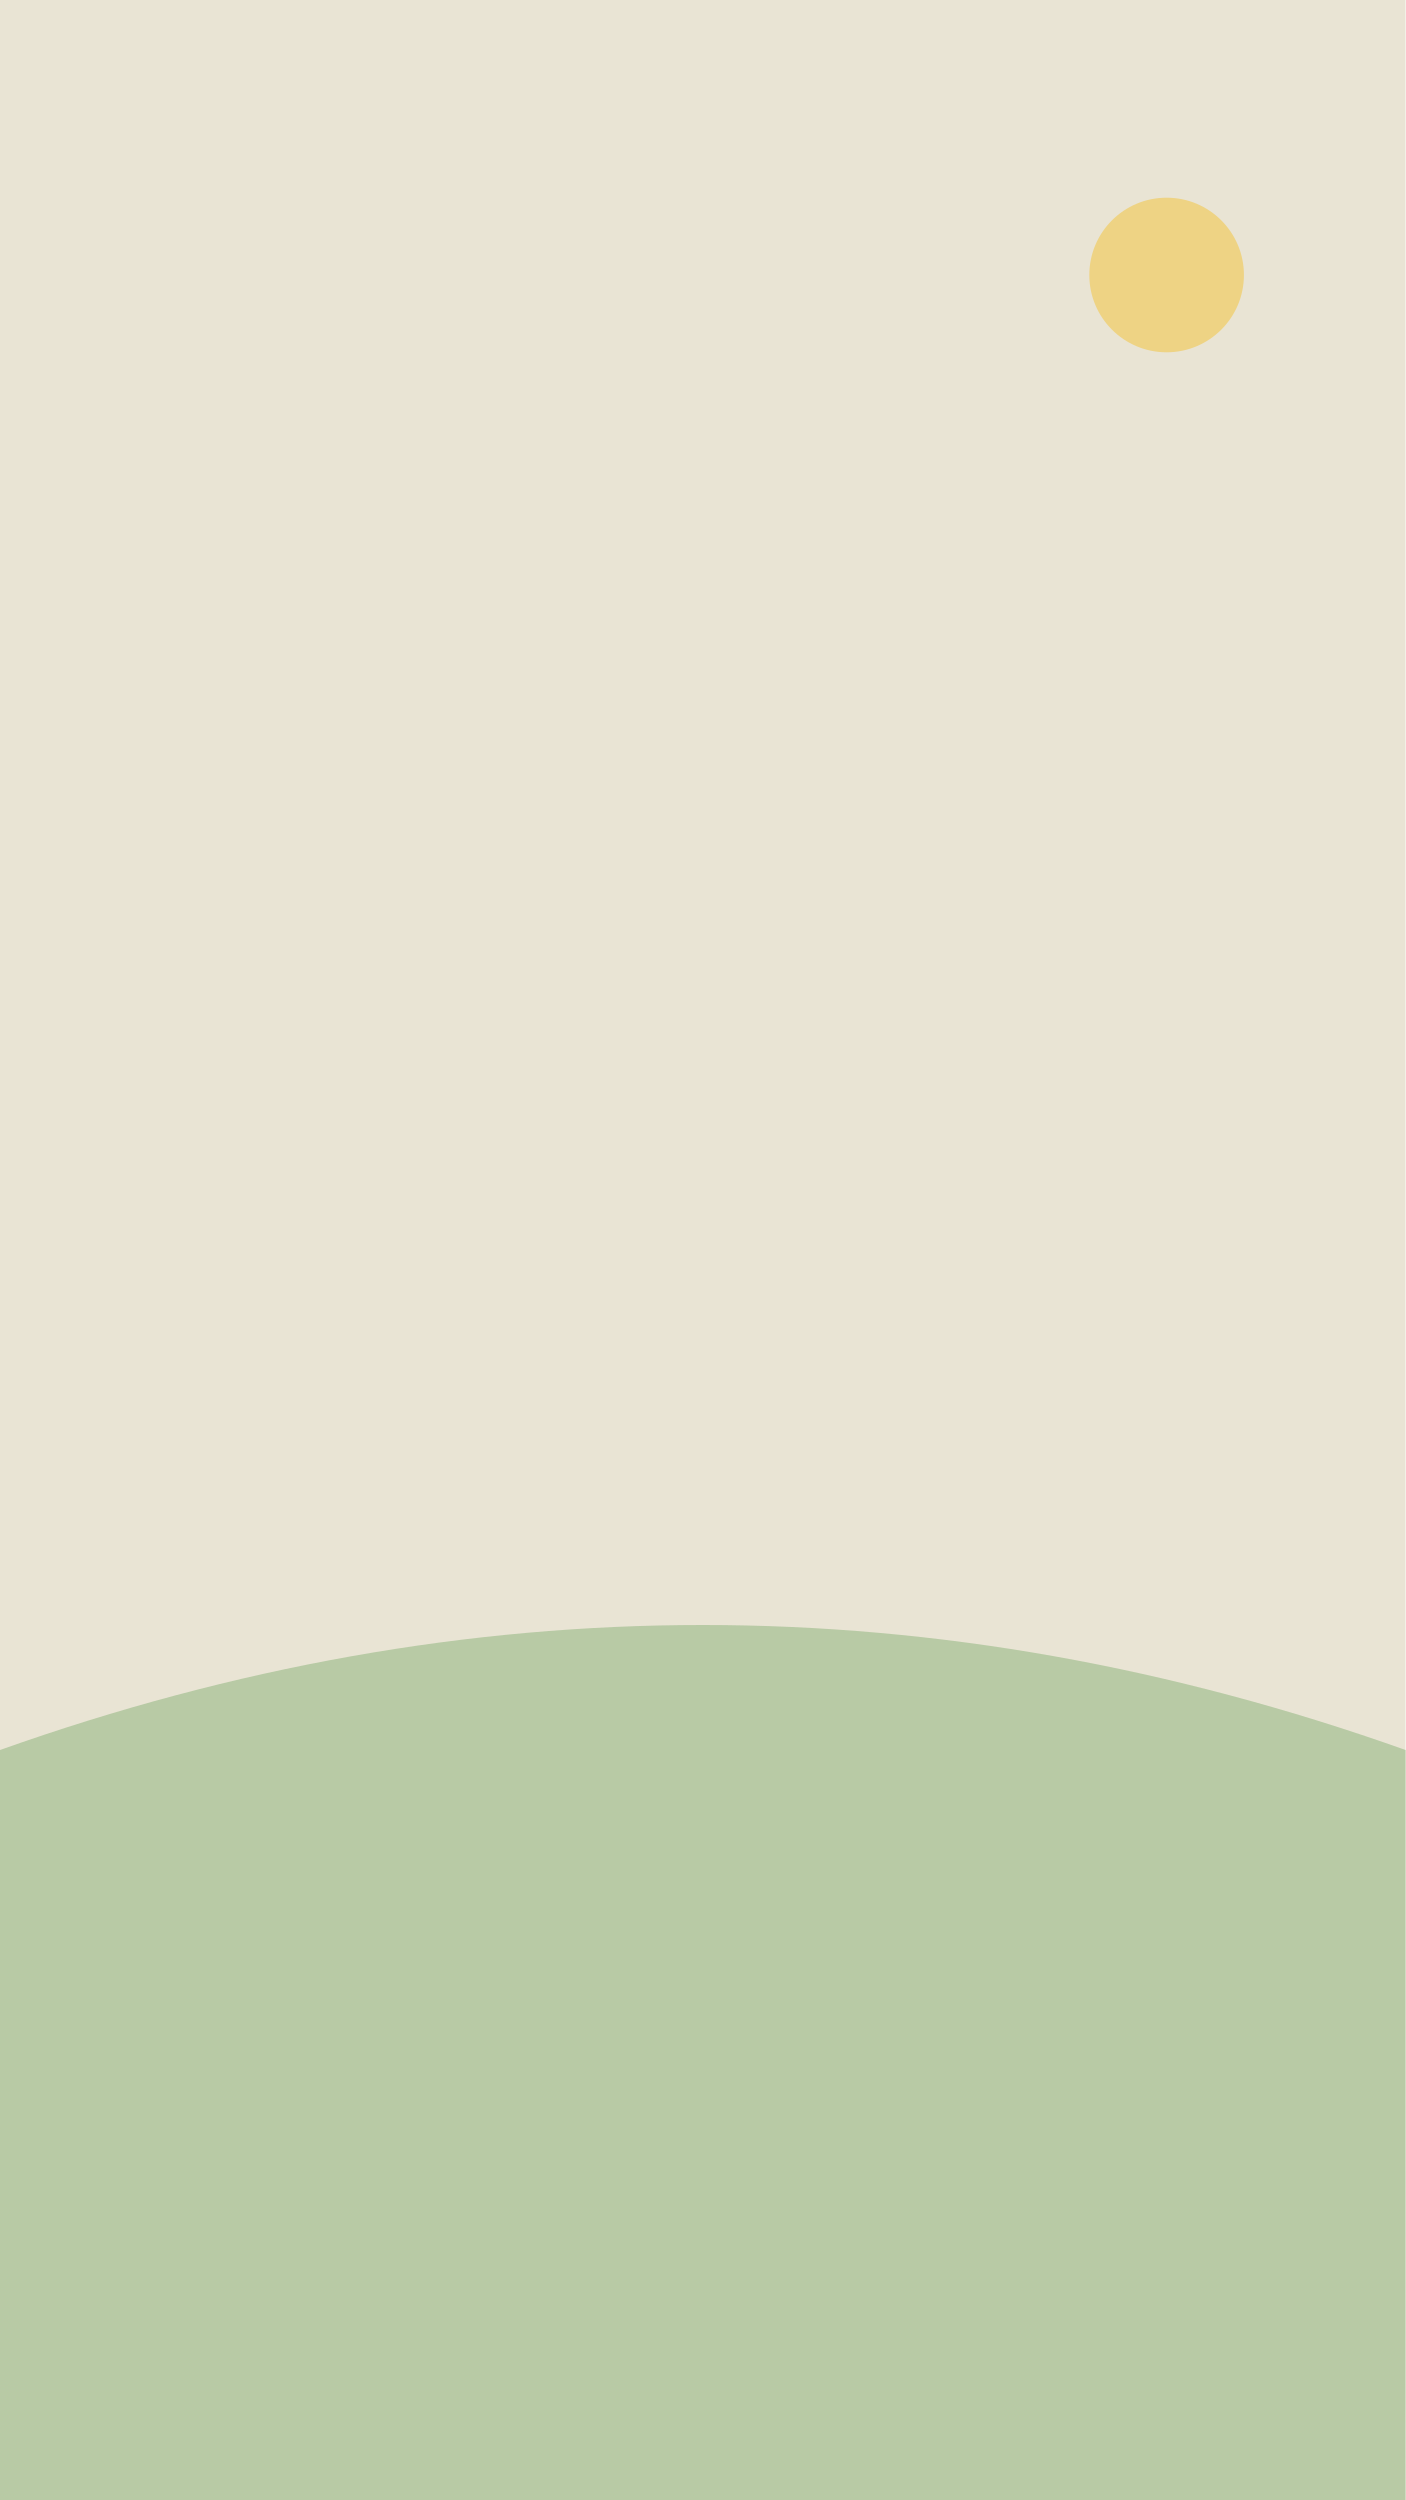
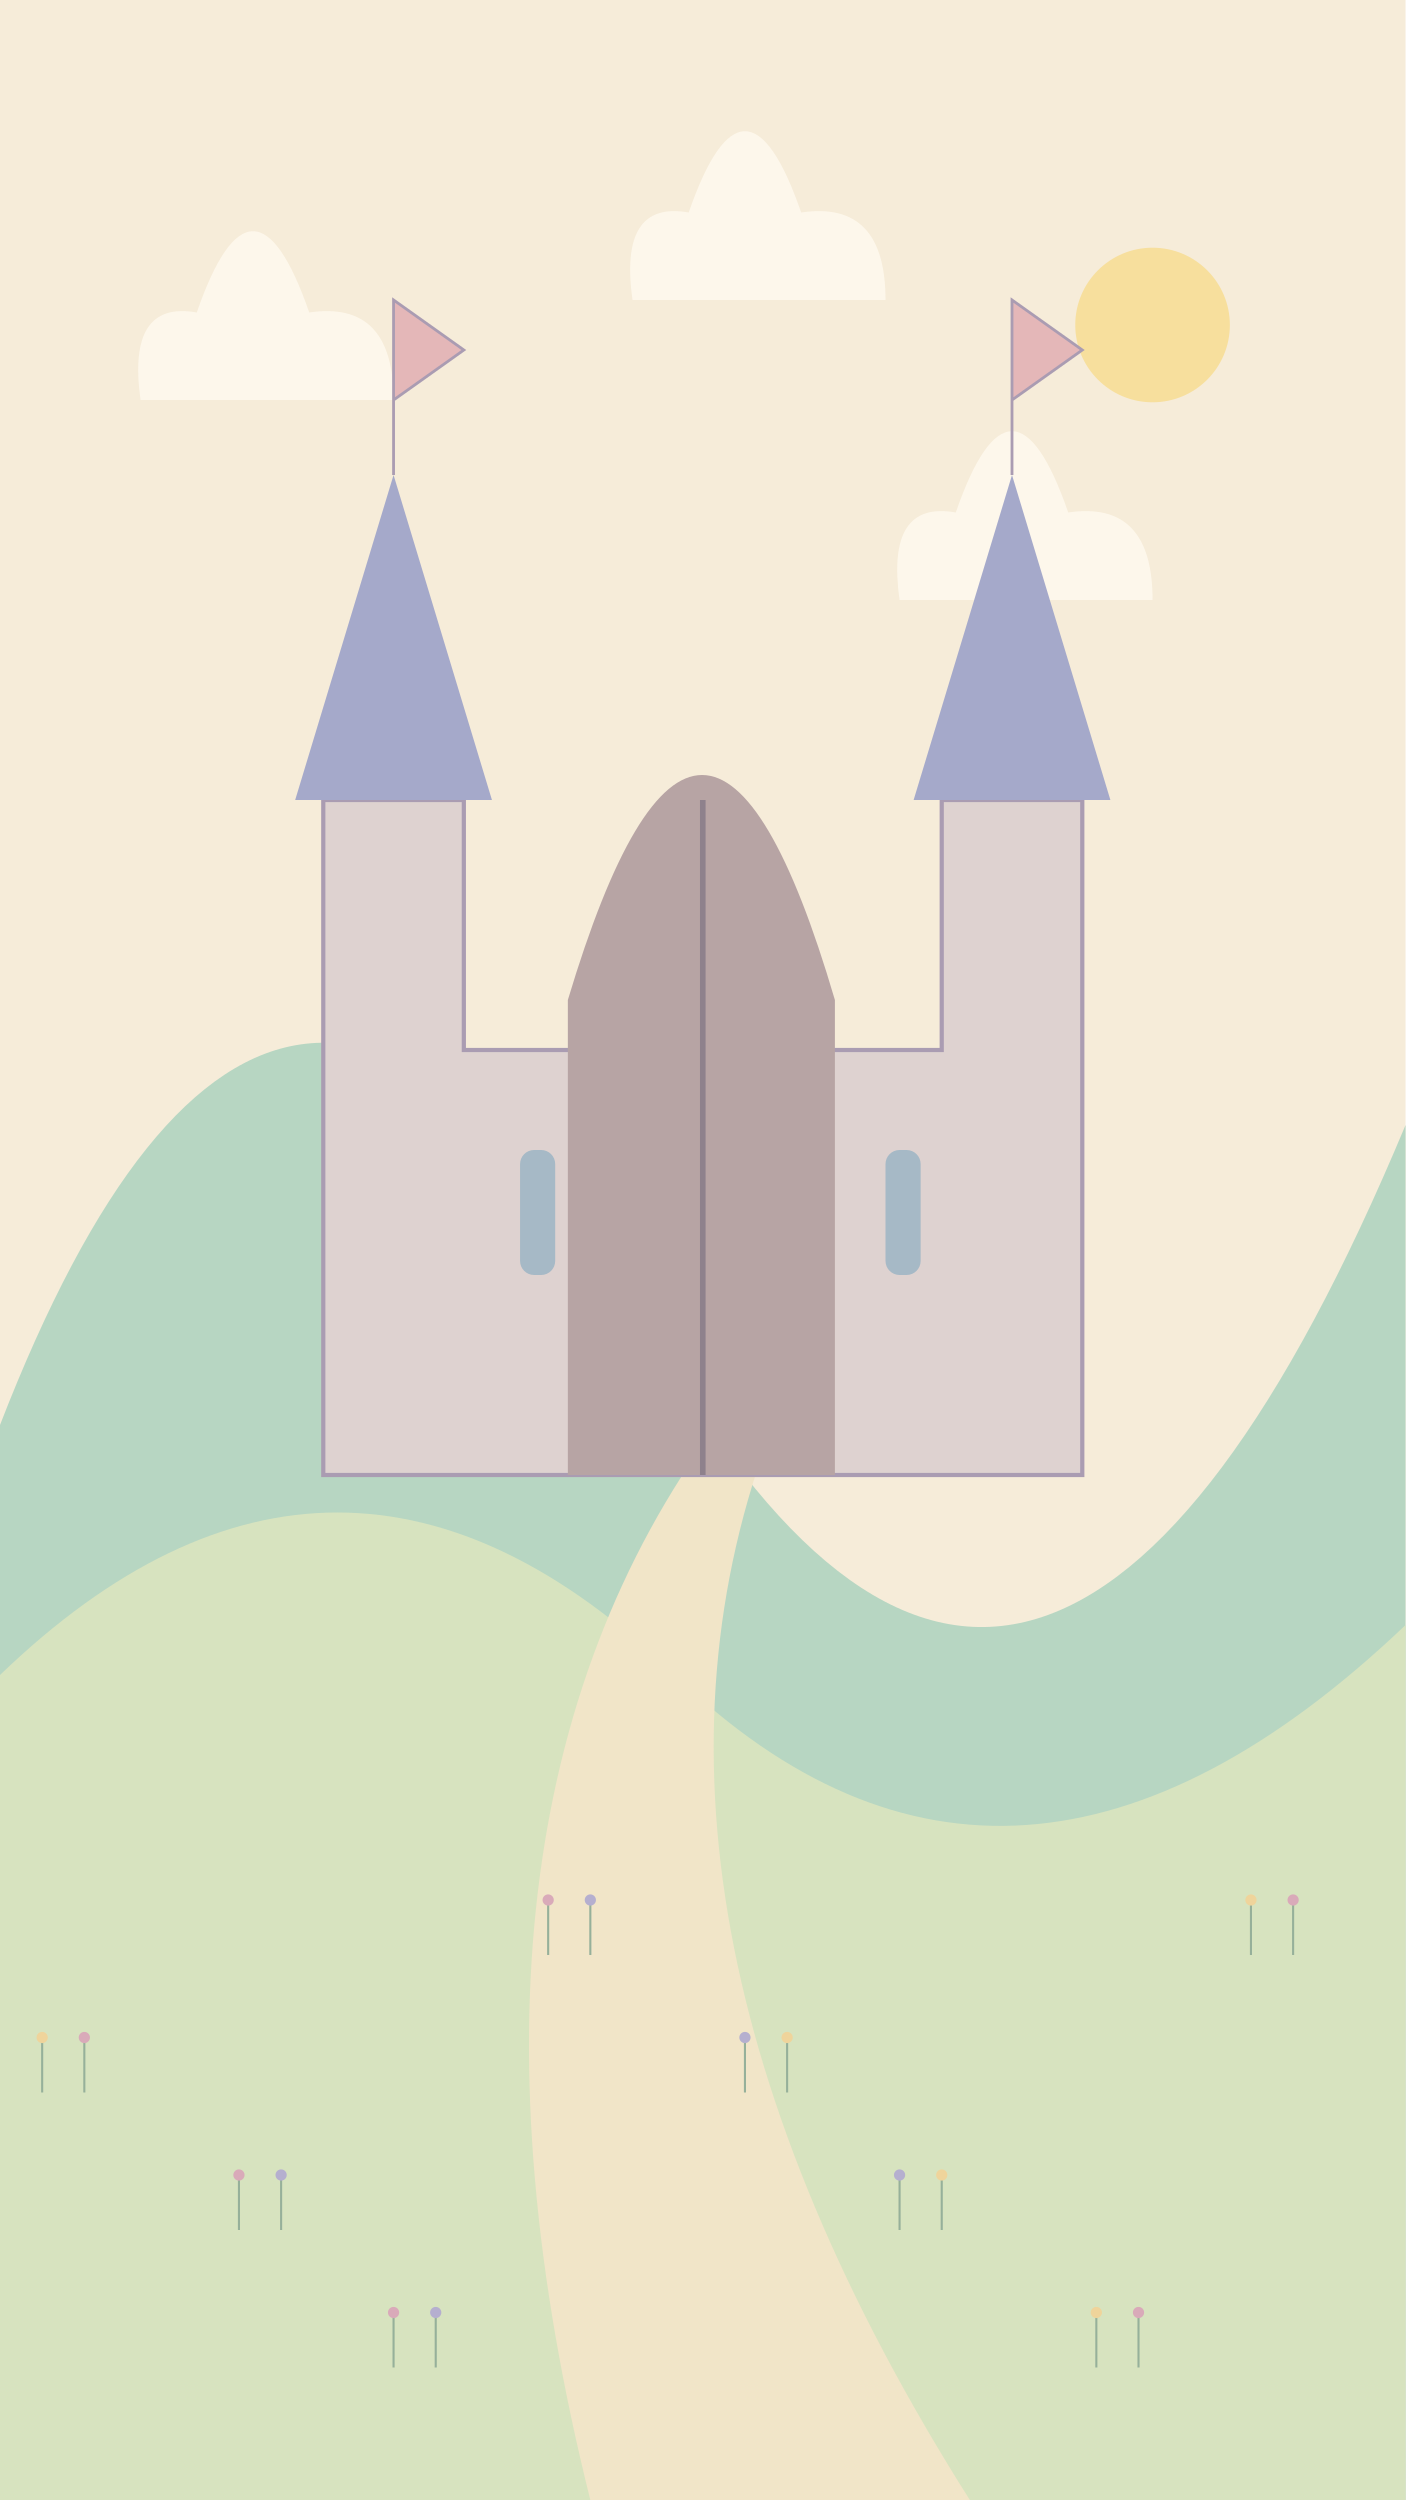
- <svg xmlns="http://www.w3.org/2000/svg" width="768" height="1366">
-   <rect width="100%" height="100%" fill="#e9e4d4" />
-   <path d="M0 956.2 Q384 819.6 768 956.2 V1366 H0Z" fill="#b8caa5" />
-   <circle cx="637.44" cy="150.26" r="42.24" fill="#eed384" />
+ <svg xmlns="http://www.w3.org/2000/svg" width="768" height="1366" viewBox="0 0 768 1366">
+   <rect width="768" height="1366" fill="#f6ecd9" />
+   <circle cx="629.76" cy="177.58" r="42.24" fill="#f7df9d" />
+   <path d="M76.8 218.56 Q69.12 163.92 107.52 170.75 Q138.24 81.96 168.96 170.75 Q215.04 163.92 215.04 218.56 Z" fill="#fffaf0" opacity=".8" />
+   <path d="M345.6 163.92 Q337.92 109.28 376.32 116.11 Q407.04 27.32 437.76 116.11 Q483.84 109.28 483.84 163.92 Z" fill="#fffaf0" opacity=".8" />
+   <path d="M491.52 327.84 Q483.84 273.2 522.24 280.03 Q552.96 191.24 583.68 280.03 Q629.76 273.2 629.76 327.84 Z" fill="#fffaf0" opacity=".8" />
+   <path d="M0 778.62 Q153.6 382.48 360.96 737.64 T768 614.7 V1366 H0Z" fill="#b7d6c2" />
+   <path d="M0 915.22 Q184.32 737.64 368.64 915.22 T768 887.9 V1366 H0Z" fill="#d7e3bf" />
+   <path d="M322.56 1366 Q230.4 997.18 391.68 778.62 L422.4 778.62 Q322.56 1038.16 529.92 1366" fill="#f1e5c8" />
+   <path d="M176.64 805.94 V437.12 H253.44 V573.72 H514.56 V437.12 H591.36 V805.94Z" fill="#ded2d0" stroke="#aa9cb2" stroke-width="2.3" />
+   <path d="M161.28 437.12 L215.04 259.54 L268.8 437.12Z" fill="#a5a9ca" />
+   <path d="M215.04 259.54 V163.92 l38.4 27.32 l-38.4 27.32" fill="#e4b7b8" stroke="#aa9cb2" stroke-width="1.54" />
+   <path d="M499.2 437.12 L552.96 259.54 L606.72 437.12Z" fill="#a5a9ca" />
+   <path d="M552.96 259.54 V163.92 l38.4 27.32 l-38.4 27.32" fill="#e4b7b8" stroke="#aa9cb2" stroke-width="1.54" />
+   <path d="M310.27 805.94 V546.4 Q384.0 300.52 456.19 546.4 V805.94Z" fill="#b7a4a4" />
+   <path d="M384.0 437.12 V805.94" stroke="#8e818c" stroke-width="3.07" />
+   <rect x="284.16" y="628.36" width="19.2" height="68.3" rx="7.68" fill="#a6b9c6" />
+   <rect x="483.84" y="628.36" width="19.2" height="68.3" rx="7.68" fill="#a6b9c6" />
+   <path d="M299.52 1038.16 v30.05" stroke="#96b09a" stroke-width="1.15" />
+   <circle cx="299.52" cy="1038.16" r="3.07" fill="#d9aab9" />
+   <path d="M23.04 1113.29 v30.05" stroke="#96b09a" stroke-width="1.15" />
+   <circle cx="23.04" cy="1113.29" r="3.07" fill="#efd49b" />
+   <path d="M491.52 1188.42 v30.05" stroke="#96b09a" stroke-width="1.15" />
+   <circle cx="491.52" cy="1188.42" r="3.07" fill="#b5afcf" />
+   <path d="M215.04 1263.55 v30.05" stroke="#96b09a" stroke-width="1.15" />
+   <circle cx="215.04" cy="1263.55" r="3.07" fill="#d9aab9" />
+   <path d="M683.52 1038.16 v30.05" stroke="#96b09a" stroke-width="1.15" />
+   <circle cx="683.52" cy="1038.16" r="3.07" fill="#efd49b" />
+   <path d="M407.04 1113.29 v30.05" stroke="#96b09a" stroke-width="1.15" />
+   <circle cx="407.04" cy="1113.29" r="3.07" fill="#b5afcf" />
+   <path d="M130.56 1188.42 v30.05" stroke="#96b09a" stroke-width="1.15" />
+   <circle cx="130.56" cy="1188.42" r="3.07" fill="#d9aab9" />
+   <path d="M599.04 1263.55 v30.05" stroke="#96b09a" stroke-width="1.15" />
+   <circle cx="599.04" cy="1263.55" r="3.07" fill="#efd49b" />
+   <path d="M322.56 1038.16 v30.05" stroke="#96b09a" stroke-width="1.15" />
+   <circle cx="322.56" cy="1038.16" r="3.07" fill="#b5afcf" />
+   <path d="M46.08 1113.29 v30.05" stroke="#96b09a" stroke-width="1.15" />
+   <circle cx="46.08" cy="1113.29" r="3.07" fill="#d9aab9" />
+   <path d="M514.56 1188.42 v30.05" stroke="#96b09a" stroke-width="1.15" />
+   <circle cx="514.56" cy="1188.42" r="3.07" fill="#efd49b" />
+   <path d="M238.08 1263.55 v30.05" stroke="#96b09a" stroke-width="1.15" />
+   <circle cx="238.08" cy="1263.55" r="3.07" fill="#b5afcf" />
+   <path d="M706.56 1038.16 v30.05" stroke="#96b09a" stroke-width="1.15" />
+   <circle cx="706.56" cy="1038.16" r="3.07" fill="#d9aab9" />
+   <path d="M430.08 1113.29 v30.05" stroke="#96b09a" stroke-width="1.15" />
+   <circle cx="430.08" cy="1113.29" r="3.07" fill="#efd49b" />
+   <path d="M153.6 1188.42 v30.05" stroke="#96b09a" stroke-width="1.15" />
+   <circle cx="153.6" cy="1188.42" r="3.07" fill="#b5afcf" />
+   <path d="M622.08 1263.55 v30.05" stroke="#96b09a" stroke-width="1.15" />
+   <circle cx="622.08" cy="1263.55" r="3.07" fill="#d9aab9" />
</svg>
